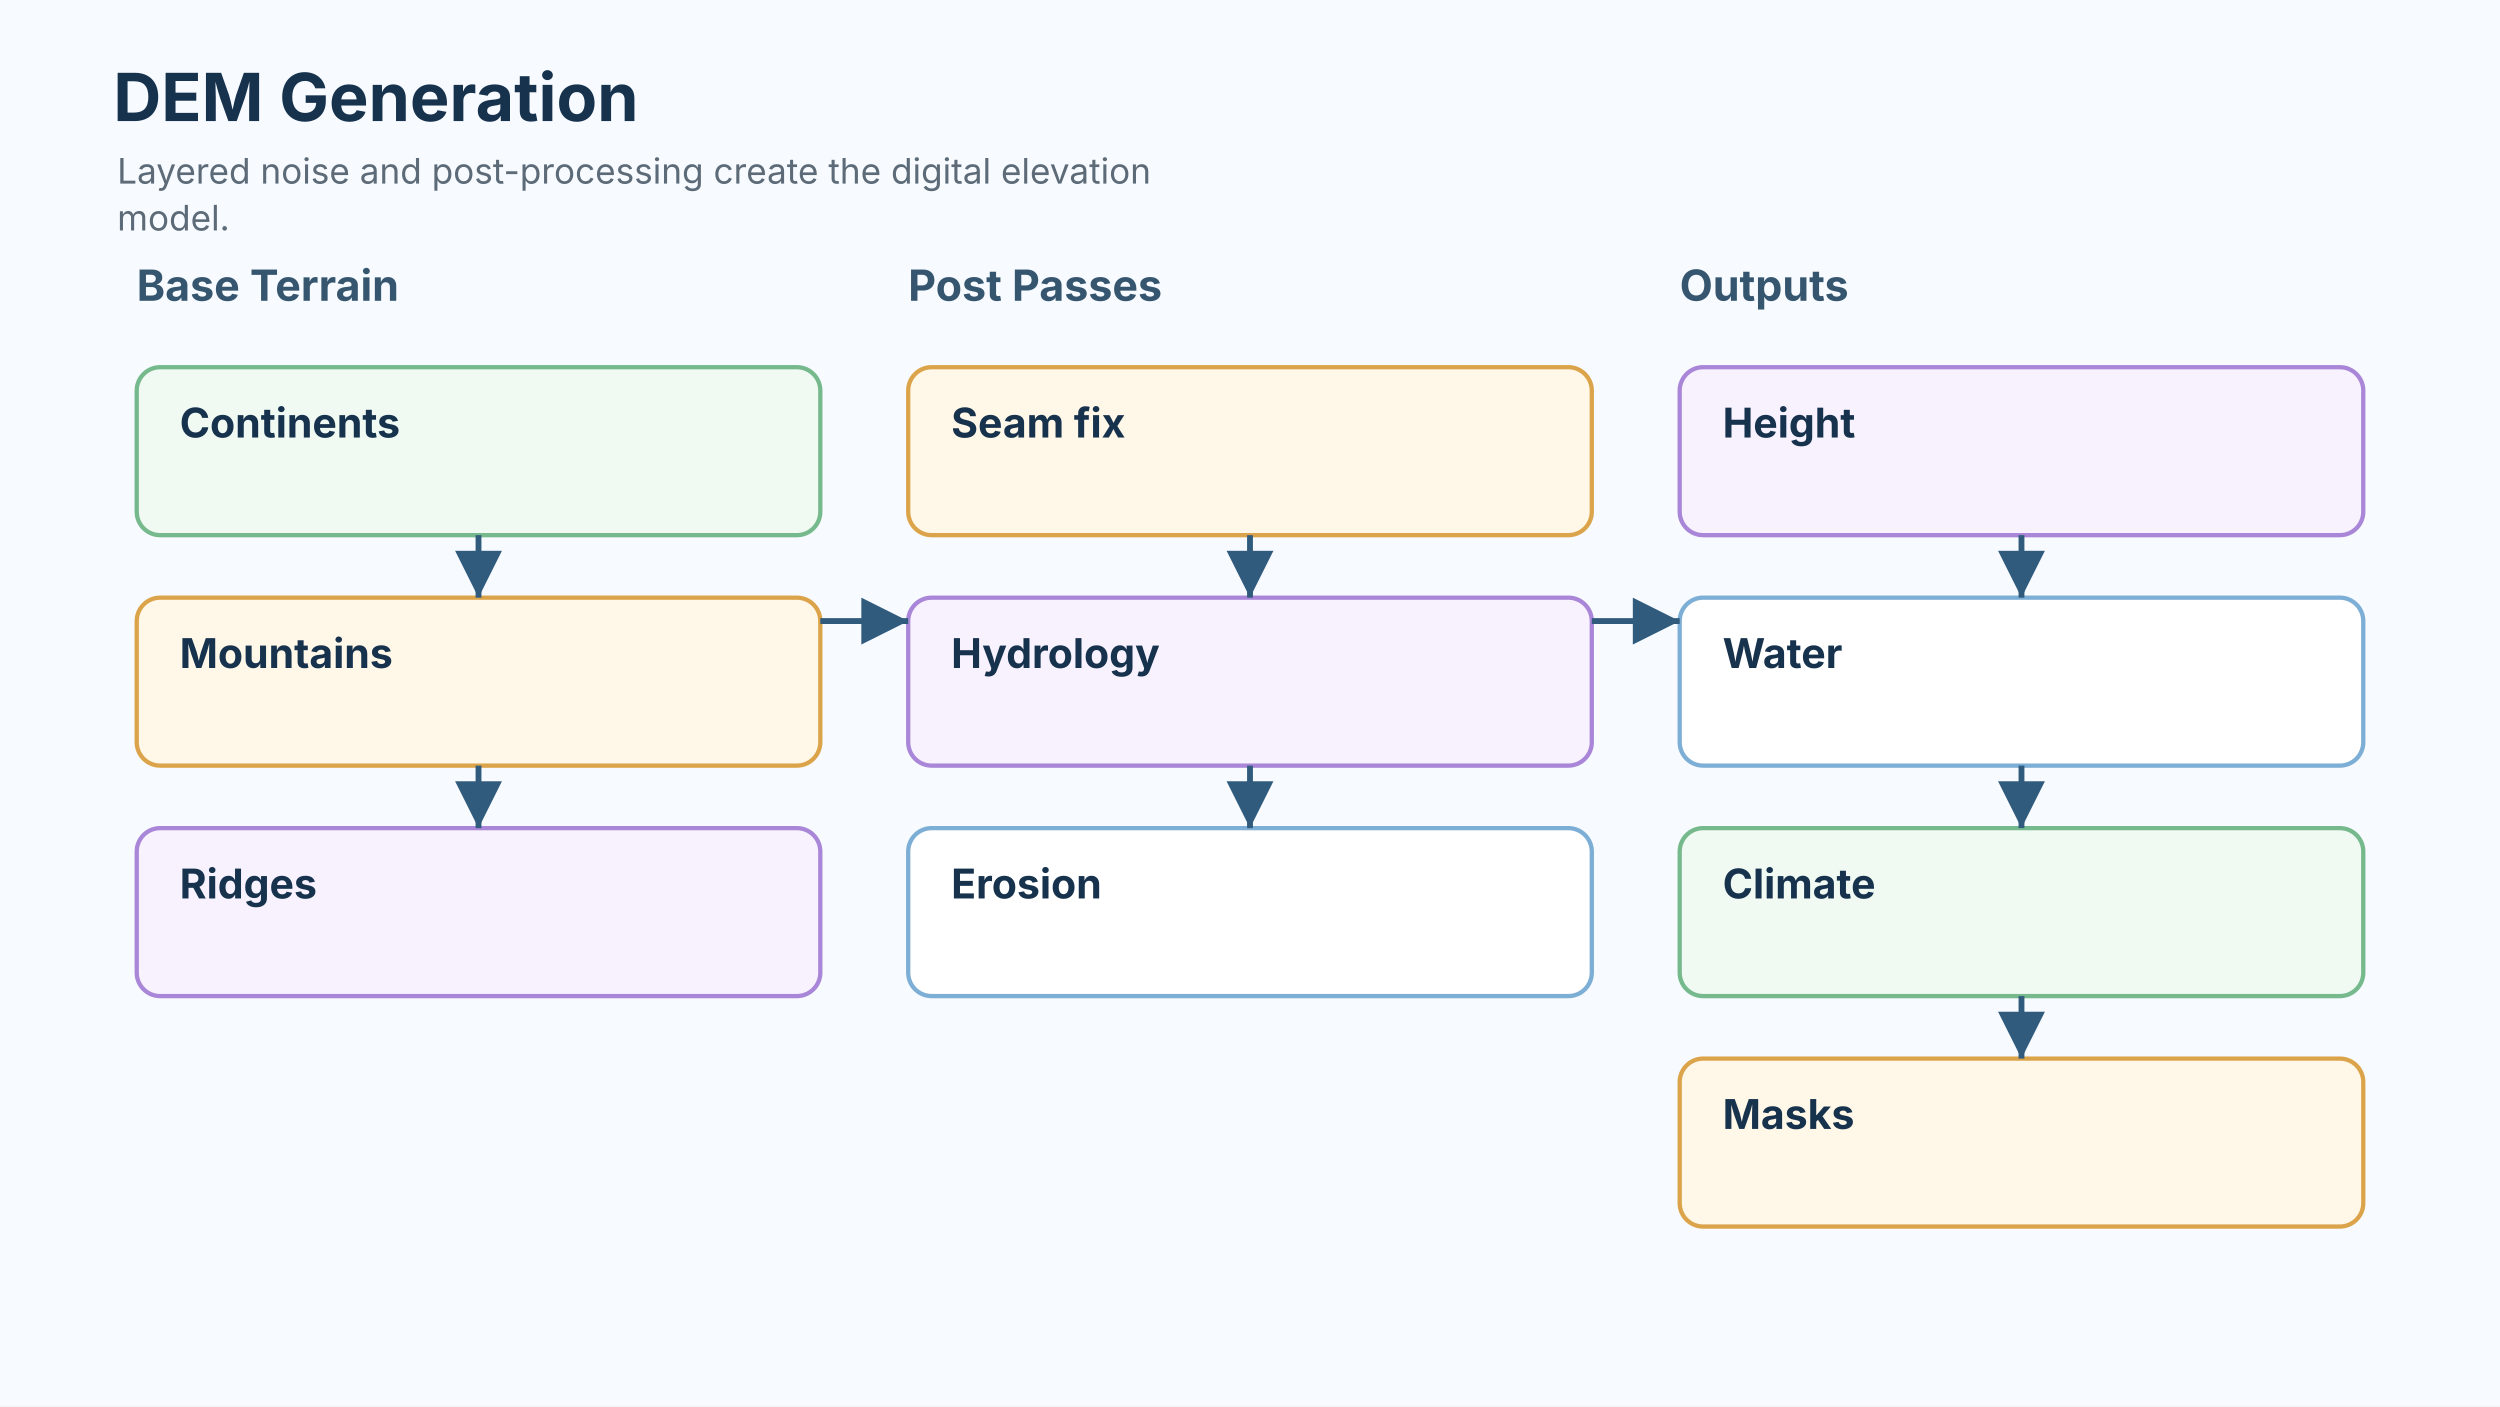
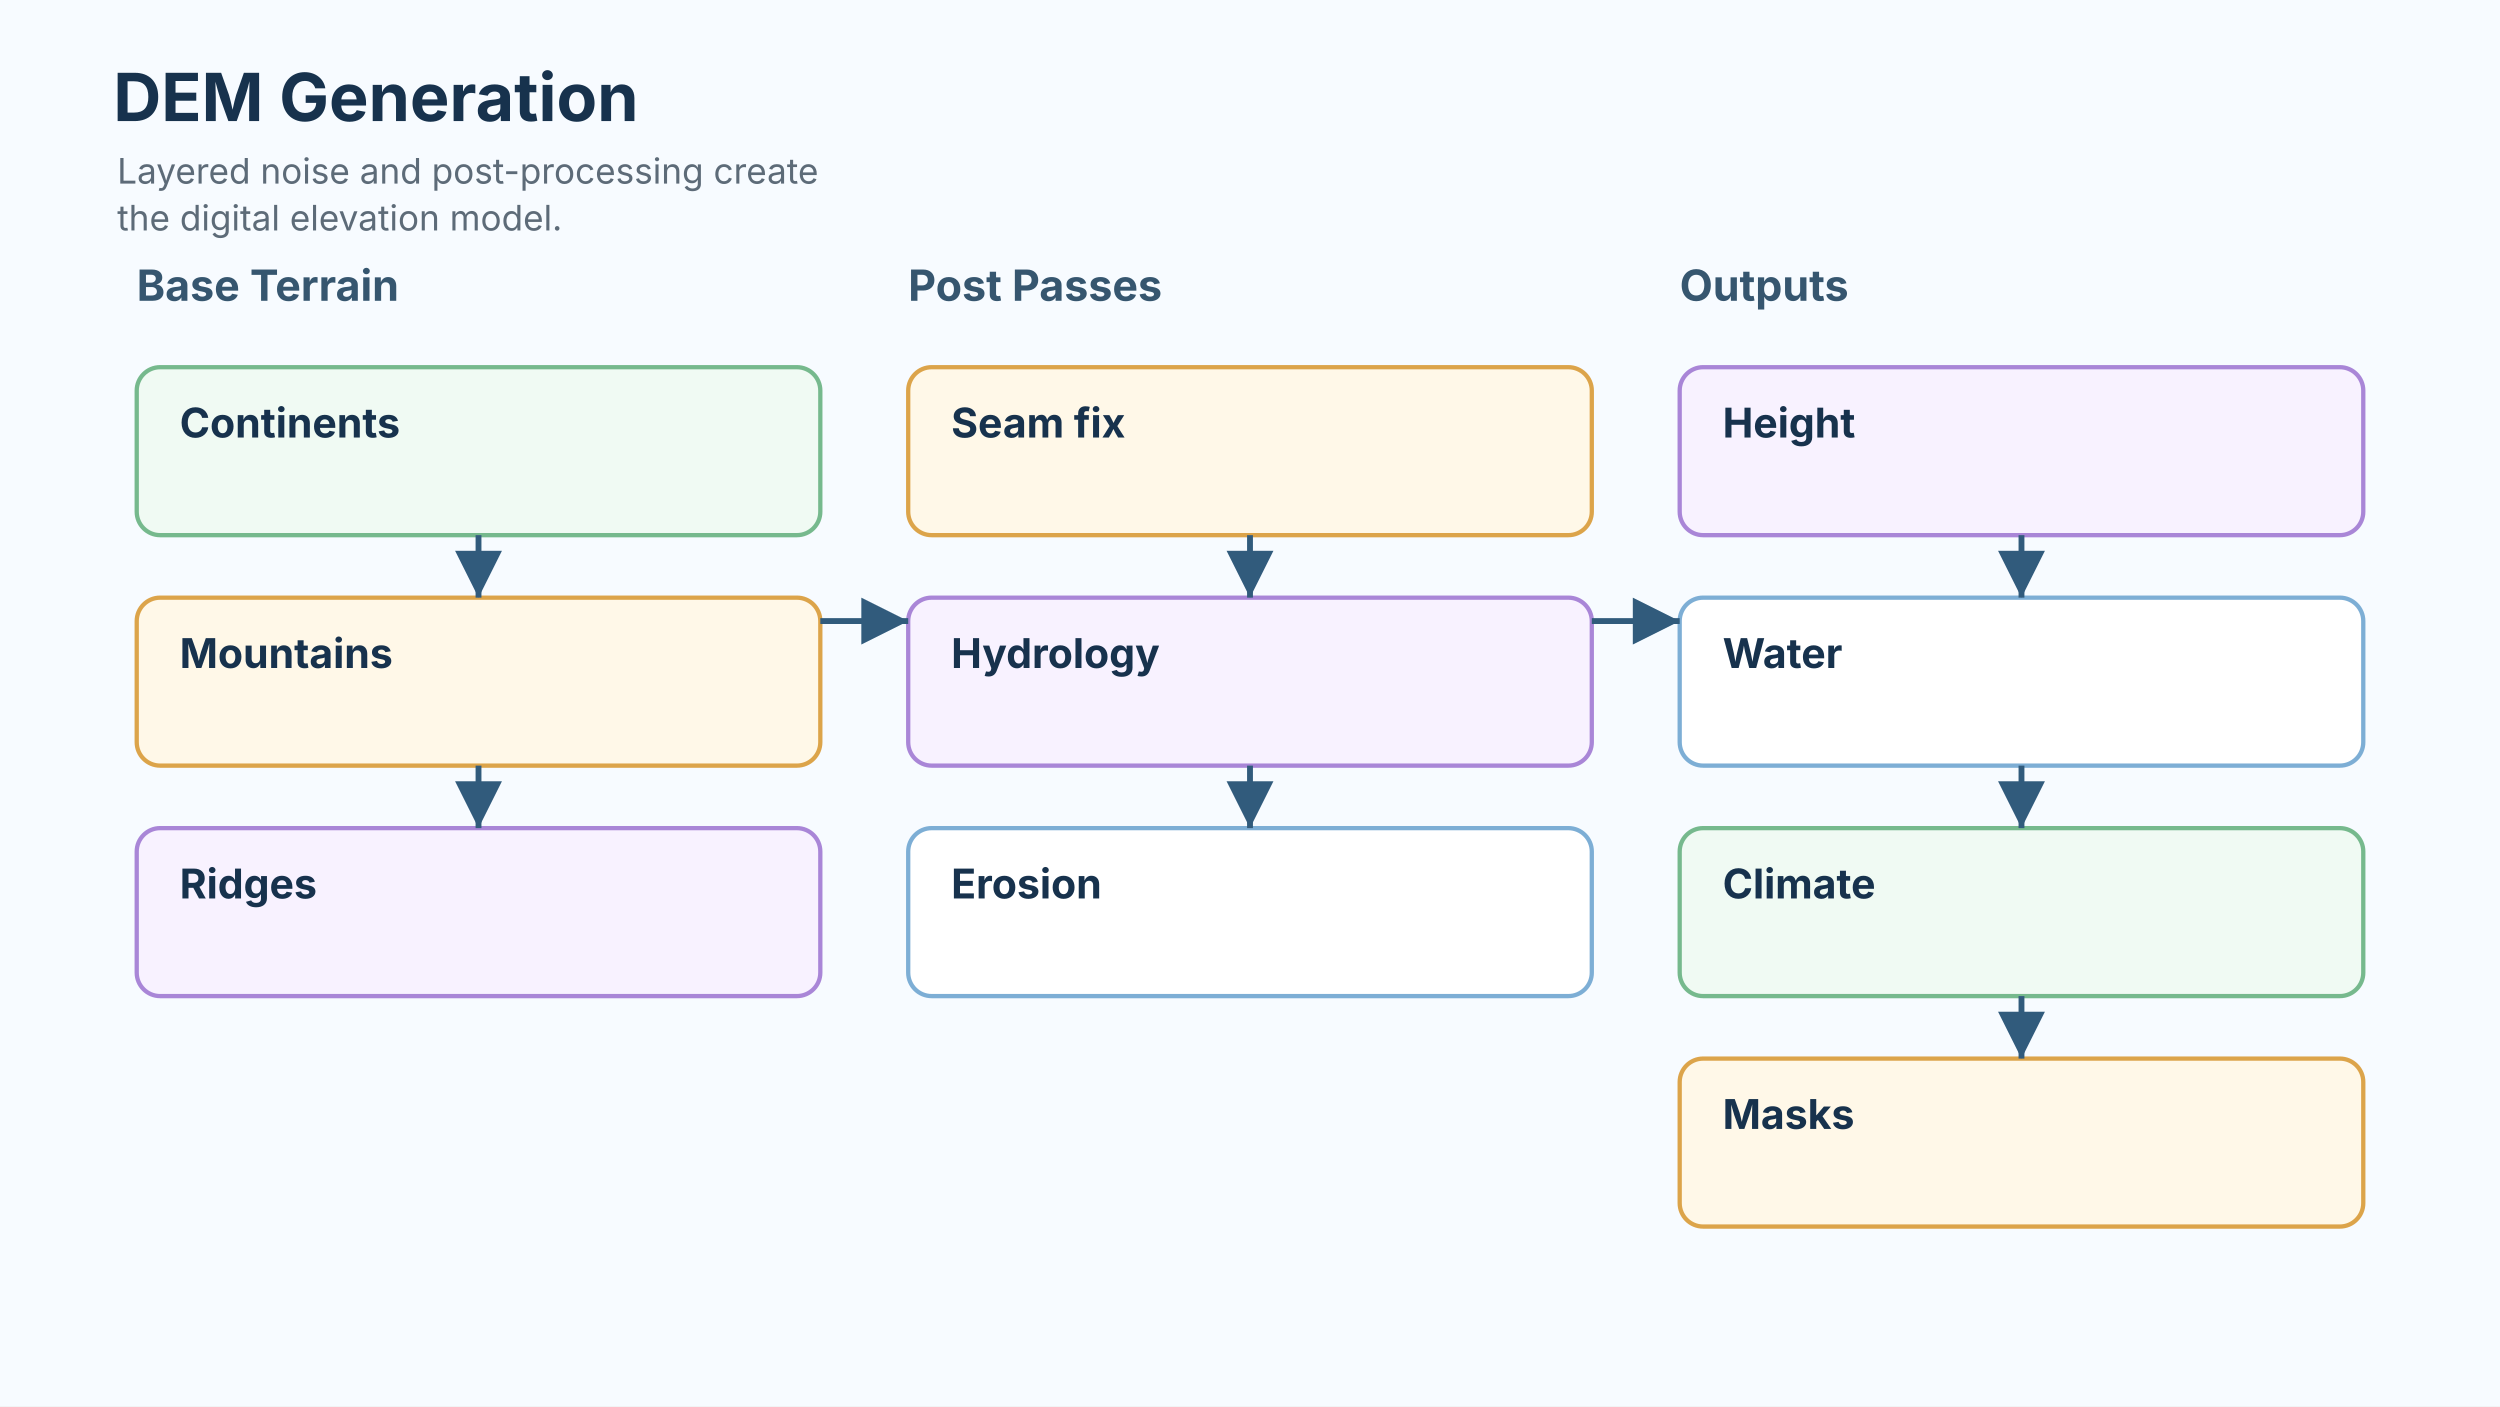
<svg xmlns="http://www.w3.org/2000/svg" width="1280" height="720" viewBox="0 0 1280 720" role="img" aria-labelledby="title desc">
  <defs>
    <marker id="arrow" markerWidth="12" markerHeight="12" refX="10" refY="6" orient="auto">
      <path d="M2,2 L10,6 L2,10 Z" fill="#315b7c" />
    </marker>
    <style>
      .bg{fill:#f7fbff}.title{font:700 34px Inter,Segoe UI,Arial,sans-serif;fill:#17324d}.sub{font:18px Inter,Segoe UI,Arial,sans-serif;fill:#5d6b78}
      .lane{font:700 22px Inter,Segoe UI,Arial,sans-serif;fill:#36566f}.box{fill:#fff;stroke-width:2.2}.blue{stroke:#7daed5;fill:#ffffff}.green{stroke:#76b98d;fill:#f0faf3}.amber{stroke:#dca44a;fill:#fff8e8}.violet{stroke:#a986d7;fill:#f8f2ff}
      .label{font:700 21px Inter,Segoe UI,Arial,sans-serif;fill:#17324d}.small{font:16px Inter,Segoe UI,Arial,sans-serif;fill:#435464}.arrow{stroke:#315b7c;stroke-width:3;fill:none;marker-end:url(#arrow)}
    </style>
  </defs>
  <rect class="bg" width="1280" height="720" />
  <text class="title" x="58" y="62">DEM Generation</text>
-   <text class="sub" x="60" y="94" text-anchor="start">Layered noise and post-processing create the digital elevation</text>
-   <text class="sub" x="60" y="118" text-anchor="start">model.</text>
+   <text class="sub" x="60" y="94" text-anchor="start">Layered noise and post-processing create</text>
+   <text class="sub" x="60" y="118" text-anchor="start">the digital elevation model.</text>
  <text class="lane" x="70" y="154">Base Terrain</text>
  <rect class="box green" x="70" y="188" width="350" height="86" rx="12" />
  <text class="label" x="92" y="224" text-anchor="start">Continents</text>
  <rect class="box amber" x="70" y="306" width="350" height="86" rx="12" />
  <text class="label" x="92" y="342" text-anchor="start">Mountains</text>
  <path class="arrow" d="M245 274 L245 306" />
  <rect class="box violet" x="70" y="424" width="350" height="86" rx="12" />
  <text class="label" x="92" y="460" text-anchor="start">Ridges</text>
  <path class="arrow" d="M245 392 L245 424" />
  <text class="lane" x="465" y="154">Post Passes</text>
  <rect class="box amber" x="465" y="188" width="350" height="86" rx="12" />
  <text class="label" x="487" y="224" text-anchor="start">Seam fix</text>
  <rect class="box violet" x="465" y="306" width="350" height="86" rx="12" />
  <text class="label" x="487" y="342" text-anchor="start">Hydrology</text>
  <path class="arrow" d="M640 274 L640 306" />
  <rect class="box blue" x="465" y="424" width="350" height="86" rx="12" />
  <text class="label" x="487" y="460" text-anchor="start">Erosion</text>
  <path class="arrow" d="M640 392 L640 424" />
  <path class="arrow" d="M420 318 C442 318, 442 318, 465 318" />
  <text class="lane" x="860" y="154">Outputs</text>
  <rect class="box violet" x="860" y="188" width="350" height="86" rx="12" />
  <text class="label" x="882" y="224" text-anchor="start">Height</text>
  <rect class="box blue" x="860" y="306" width="350" height="86" rx="12" />
  <text class="label" x="882" y="342" text-anchor="start">Water</text>
  <path class="arrow" d="M1035 274 L1035 306" />
  <rect class="box green" x="860" y="424" width="350" height="86" rx="12" />
  <text class="label" x="882" y="460" text-anchor="start">Climate</text>
  <path class="arrow" d="M1035 392 L1035 424" />
  <rect class="box amber" x="860" y="542" width="350" height="86" rx="12" />
  <text class="label" x="882" y="578" text-anchor="start">Masks</text>
  <path class="arrow" d="M1035 510 L1035 542" />
  <path class="arrow" d="M815 318 C838 318, 838 318, 860 318" />
</svg>
